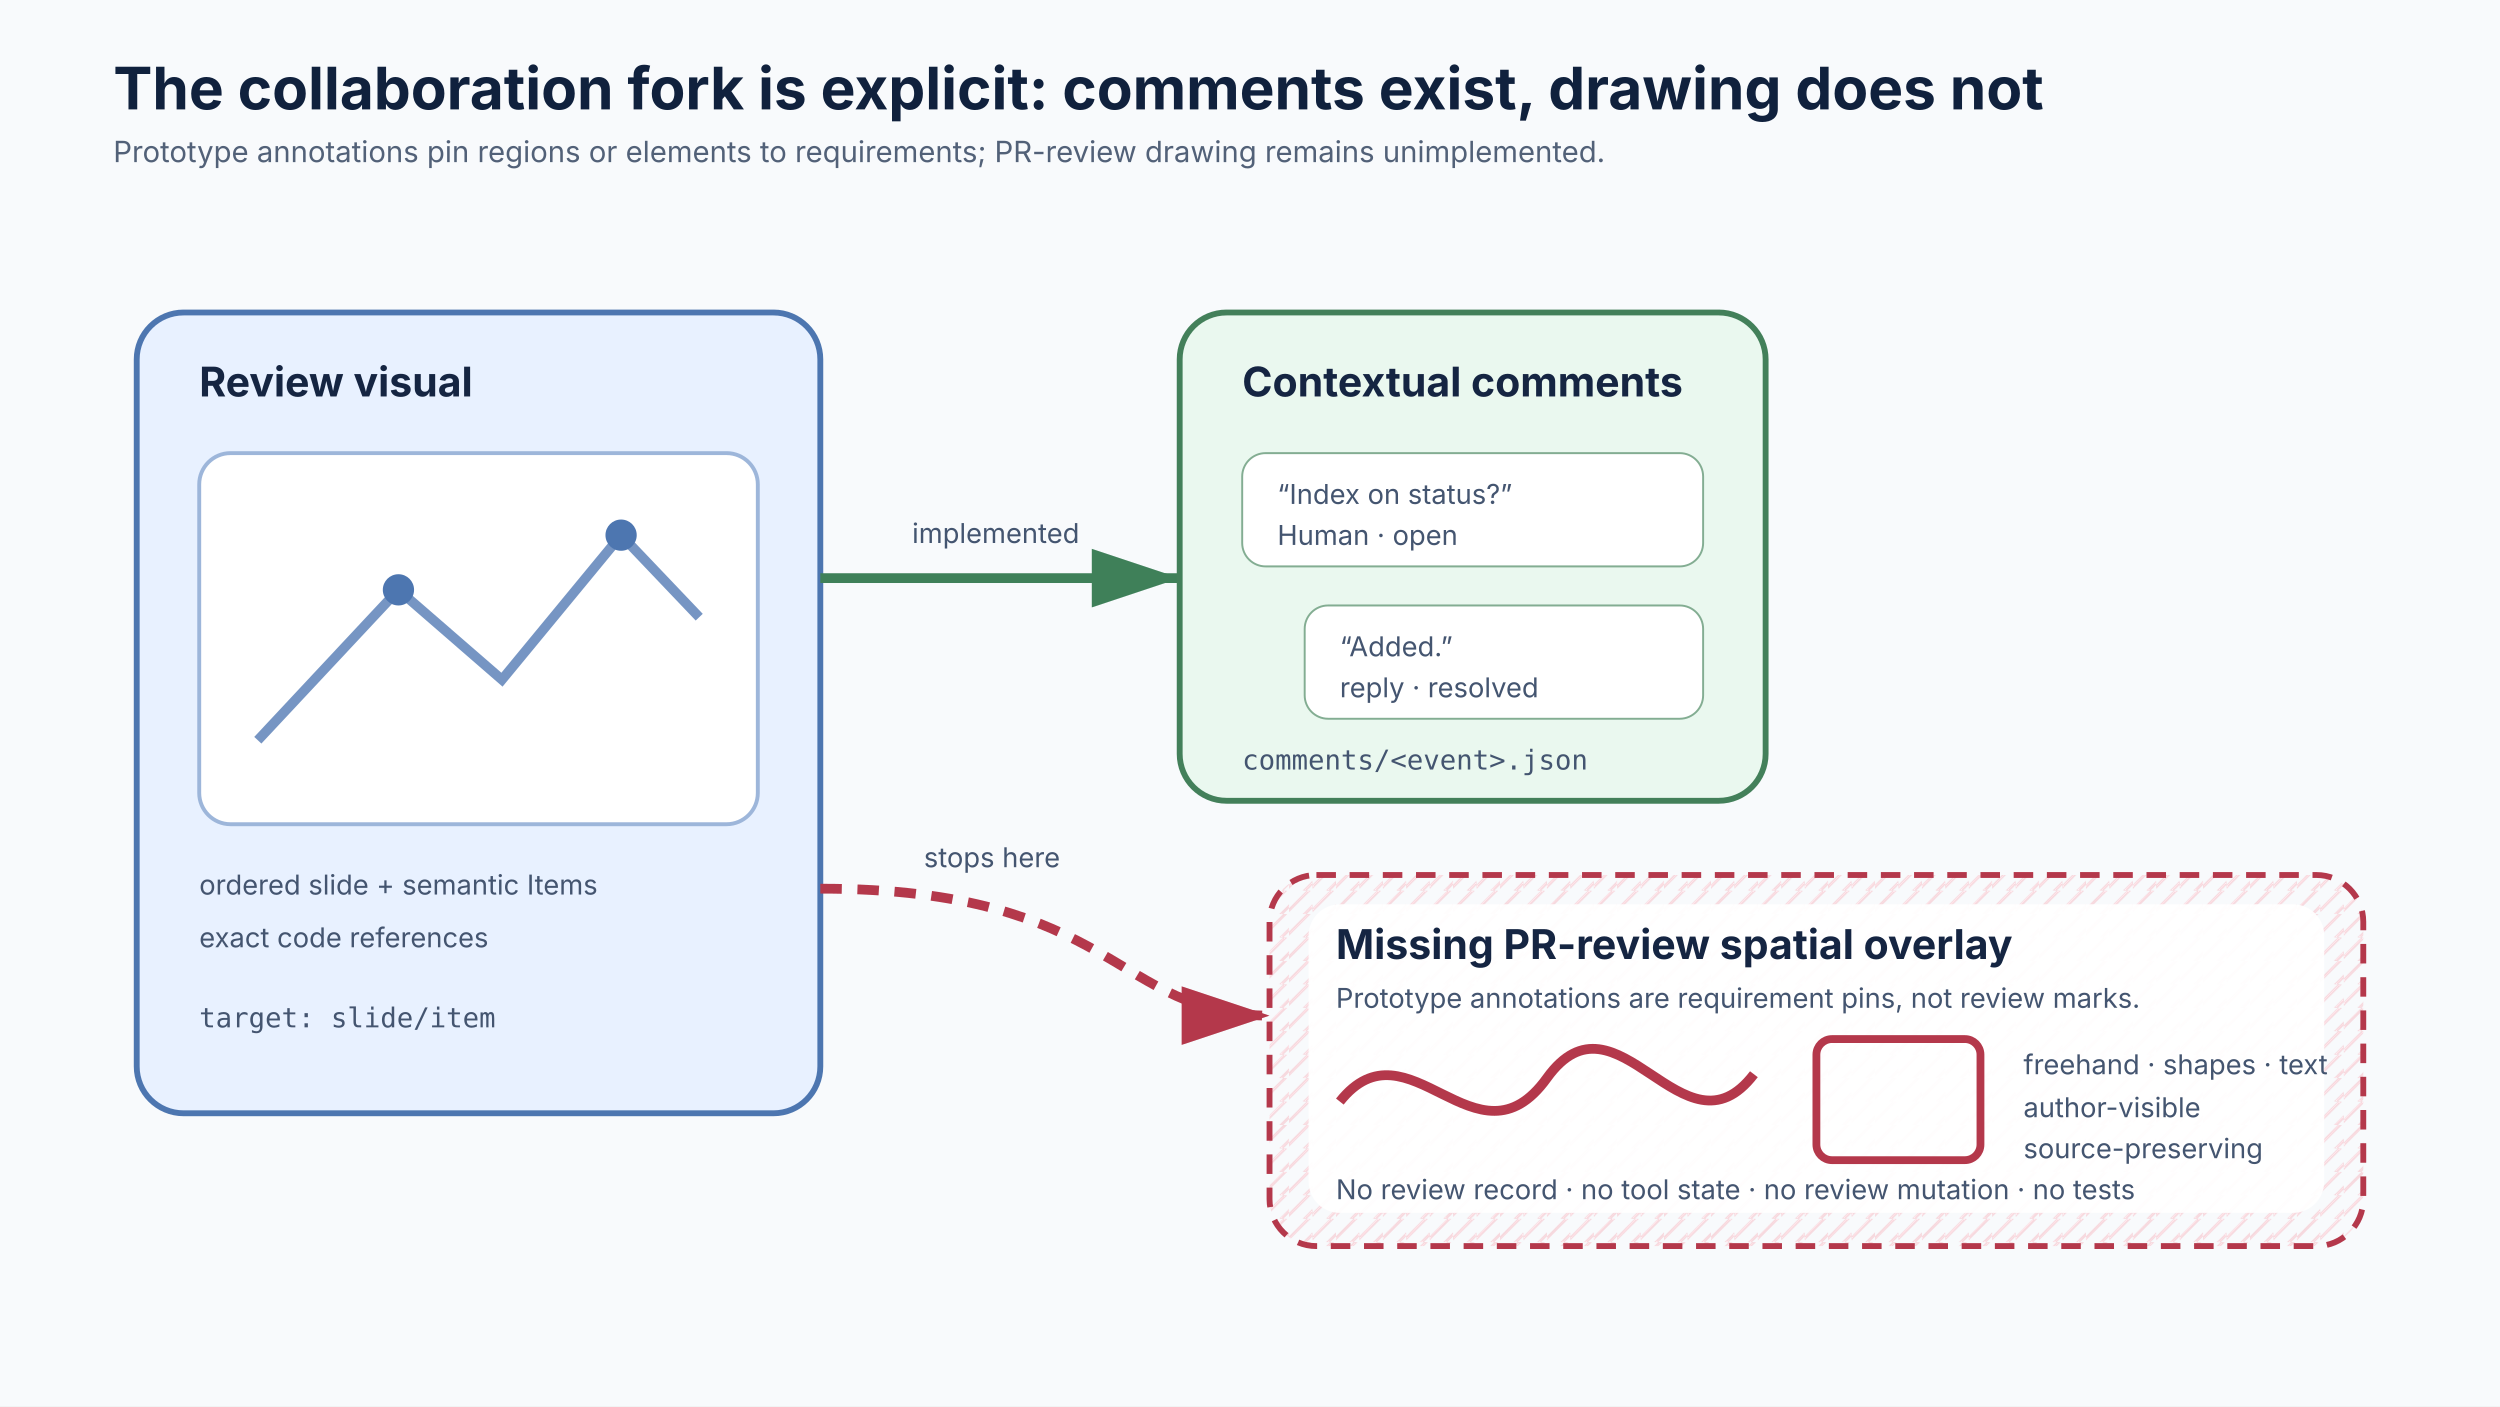
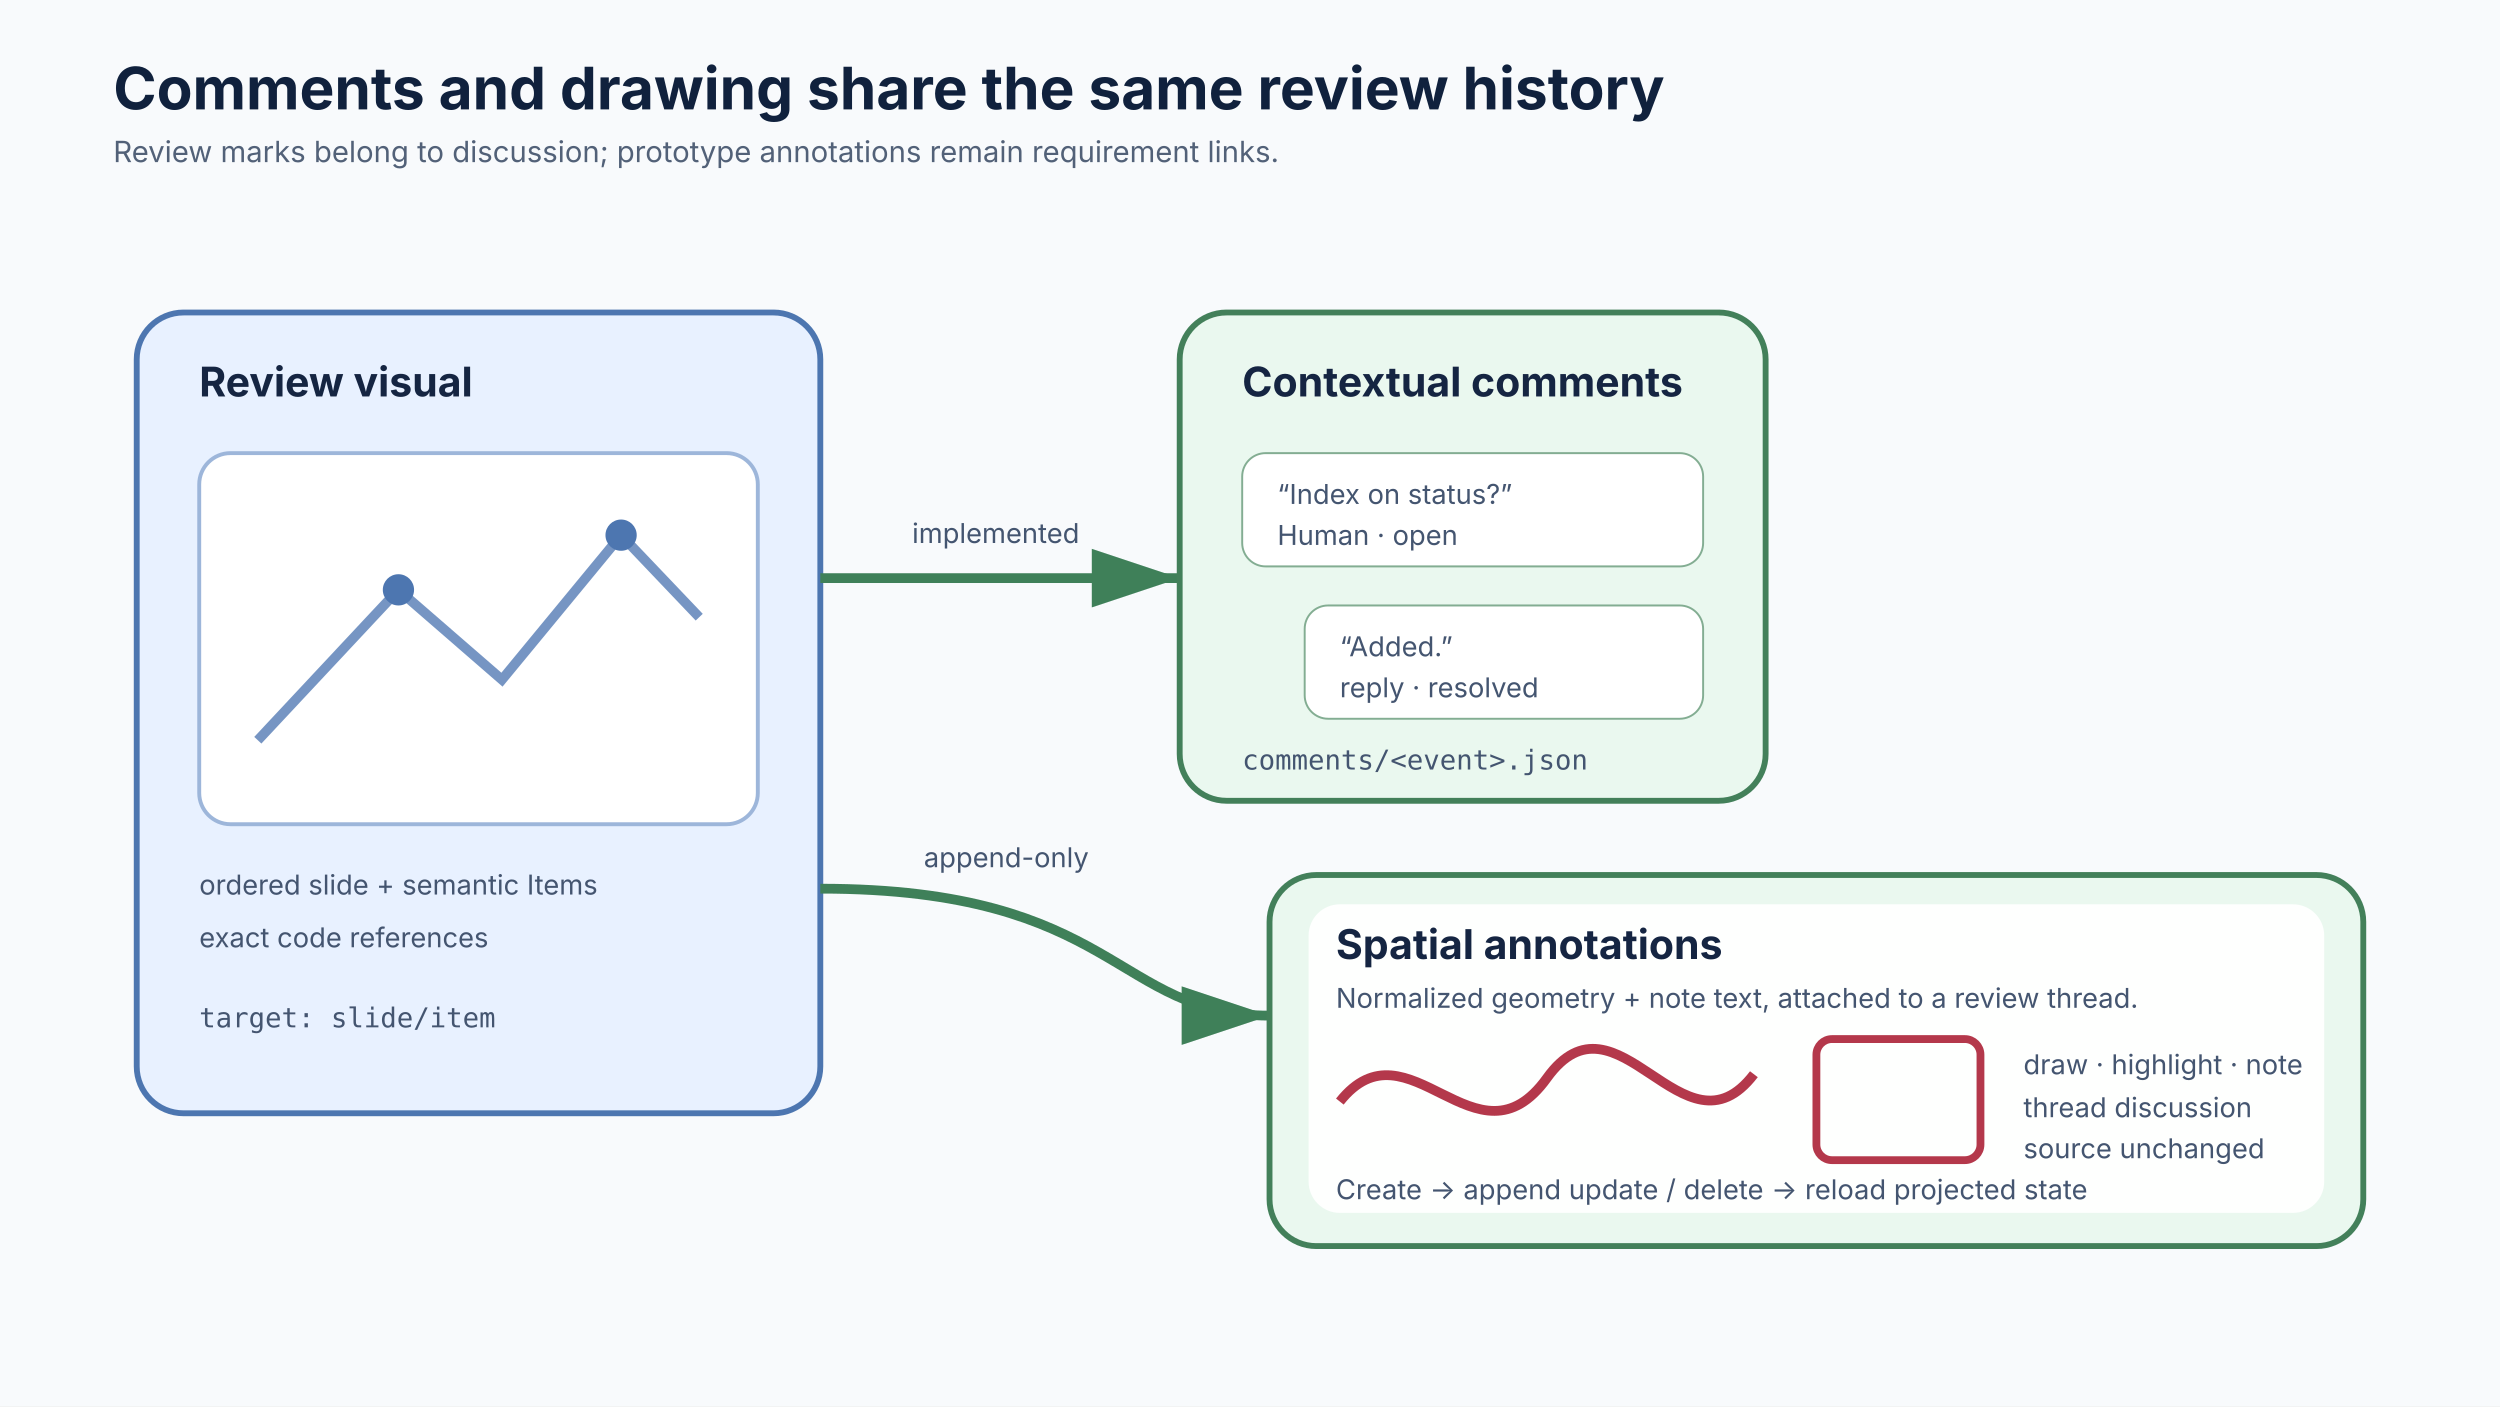
<svg xmlns="http://www.w3.org/2000/svg" viewBox="0 0 1280 720" role="img" aria-labelledby="title desc">
  <defs>
    <style>.ui{font-family:Inter,system-ui,sans-serif}.mono{font-family:ui-monospace,SFMono-Regular,monospace}.h{font-size:30px;font-weight:750;fill:#10213d}.sub{font-size:15px;fill:#526178}.label{font-size:21px;font-weight:750;fill:#152542}.small{font-size:14px;fill:#445570}.ok{fill:none;stroke:#3f8059;stroke-width:5;marker-end:url(#g)}.gap{fill:none;stroke:#b4384b;stroke-width:5;stroke-dasharray:11 8;marker-end:url(#r)}</style>
    <marker id="g" markerWidth="10" markerHeight="10" refX="9" refY="3" orient="auto">
      <path d="M0 0L9 3L0 6Z" fill="#3f8059" />
    </marker>
    <marker id="r" markerWidth="10" markerHeight="10" refX="9" refY="3" orient="auto">
      <path d="M0 0L9 3L0 6Z" fill="#b4384b" />
    </marker>
    <pattern id="stripe" width="12" height="12" patternUnits="userSpaceOnUse">
      <path d="M-2 12L12-2M4 16L16 4" stroke="#f6d9de" stroke-width="1.5" />
    </pattern>
  </defs>
  <rect width="1280" height="720" fill="#f8fafc" />
-   <text class="ui h" x="58" y="56">The collaboration fork is explicit: comments exist, drawing does not</text>
-   <text class="ui sub" x="58" y="83">Prototype annotations pin regions or elements to requirements; PR-review drawing remains unimplemented.</text>
+   <text class="ui h" x="58" y="56">Comments and drawing share the same review history</text>
+   <text class="ui sub" x="58" y="83">Review marks belong to discussion; prototype annotations remain requirement links.</text>
  <g id="slide" class="ui">
    <rect x="70" y="160" width="350" height="410" rx="24" fill="#e8f1ff" stroke="#4d76b0" stroke-width="3" />
    <text class="label" x="102" y="203">Review visual</text>
    <rect x="102" y="232" width="286" height="190" rx="16" fill="#fff" stroke="#9db6da" stroke-width="2" />
    <path d="M132 379L204 302L257 348L318 274L358 316" fill="none" stroke="#7695c3" stroke-width="5" />
    <circle cx="204" cy="302" r="8" fill="#4d76b0" />
    <circle cx="318" cy="274" r="8" fill="#4d76b0" />
    <text class="small" x="102" y="458">ordered slide + semantic Items</text>
    <text class="small" x="102" y="485">exact code references</text>
    <text class="mono small" x="102" y="526">target: slide/item</text>
  </g>
  <path class="ok" d="M420 296H604" />
  <text class="ui small" x="467" y="278" fill="#2d6b47">implemented</text>
  <g id="comment" class="ui">
    <rect x="604" y="160" width="300" height="250" rx="24" fill="#eaf8ef" stroke="#43805a" stroke-width="3" />
    <text class="label" x="636" y="203">Contextual comments</text>
    <rect x="636" y="232" width="236" height="58" rx="12" fill="#fff" stroke="#83ad92" />
    <text class="small" x="654" y="258">“Index on status?”</text>
    <text class="small" x="654" y="279">Human · open</text>
    <rect x="668" y="310" width="204" height="58" rx="12" fill="#fff" stroke="#83ad92" />
    <text class="small" x="686" y="336">“Added.”</text>
    <text class="small" x="686" y="357">reply · resolved</text>
    <text class="mono small" x="636" y="394">comments/&lt;event&gt;.json</text>
  </g>
-   <path class="gap" d="M420 455C572 455 571 520 650 520" />
-   <text class="ui small" x="473" y="444" fill="#9a2d40">stops here</text>
+   <path class="ok" d="M420 455C572 455 571 520 650 520" />
+   <text class="ui small" x="473" y="444" fill="#9a2d40">append-only</text>
  <g id="annotation-gap" class="ui">
-     <rect x="650" y="448" width="560" height="190" rx="24" fill="url(#stripe)" stroke="#b4384b" stroke-width="3" stroke-dasharray="10 7" />
+     <rect x="650" y="448" width="560" height="190" rx="24" fill="#eaf8ef" stroke="#43805a" stroke-width="3" />
    <rect x="670" y="463" width="520" height="158" rx="16" fill="#fff" fill-opacity=".94" />
-     <text class="label" x="684" y="491" fill="#8d2536">Missing PR-review spatial overlay</text>
-     <text class="small" x="684" y="516" fill="#6f3d47">Prototype annotations are requirement pins, not review marks.</text>
+     <text class="label" x="684" y="491" fill="#8d2536">Spatial annotations</text>
+     <text class="small" x="684" y="516" fill="#6f3d47">Normalized geometry + note text, attached to a review thread.</text>
    <g transform="translate(686 532)">
      <path d="M0 32C35-12 70 70 106 20S176 65 212 18" fill="none" stroke="#b4384b" stroke-width="5" />
      <rect x="244" y="0" width="84" height="62" rx="8" fill="none" stroke="#b4384b" stroke-width="4" />
-       <text class="small" x="350" y="18" fill="#8d2536">freehand · shapes · text</text>
-       <text class="small" x="350" y="40" fill="#8d2536">author-visible</text>
-       <text class="small" x="350" y="61" fill="#8d2536">source-preserving</text>
+       <text class="small" x="350" y="18" fill="#8d2536">draw · highlight · note</text>
+       <text class="small" x="350" y="40" fill="#8d2536">thread discussion</text>
+       <text class="small" x="350" y="61" fill="#8d2536">source unchanged</text>
    </g>
-     <text class="small" x="684" y="614" fill="#8d2536">No review record · no tool state · no review mutation · no tests</text>
+     <text class="small" x="684" y="614" fill="#8d2536">Create → append update / delete → reload projected state</text>
  </g>
</svg>
